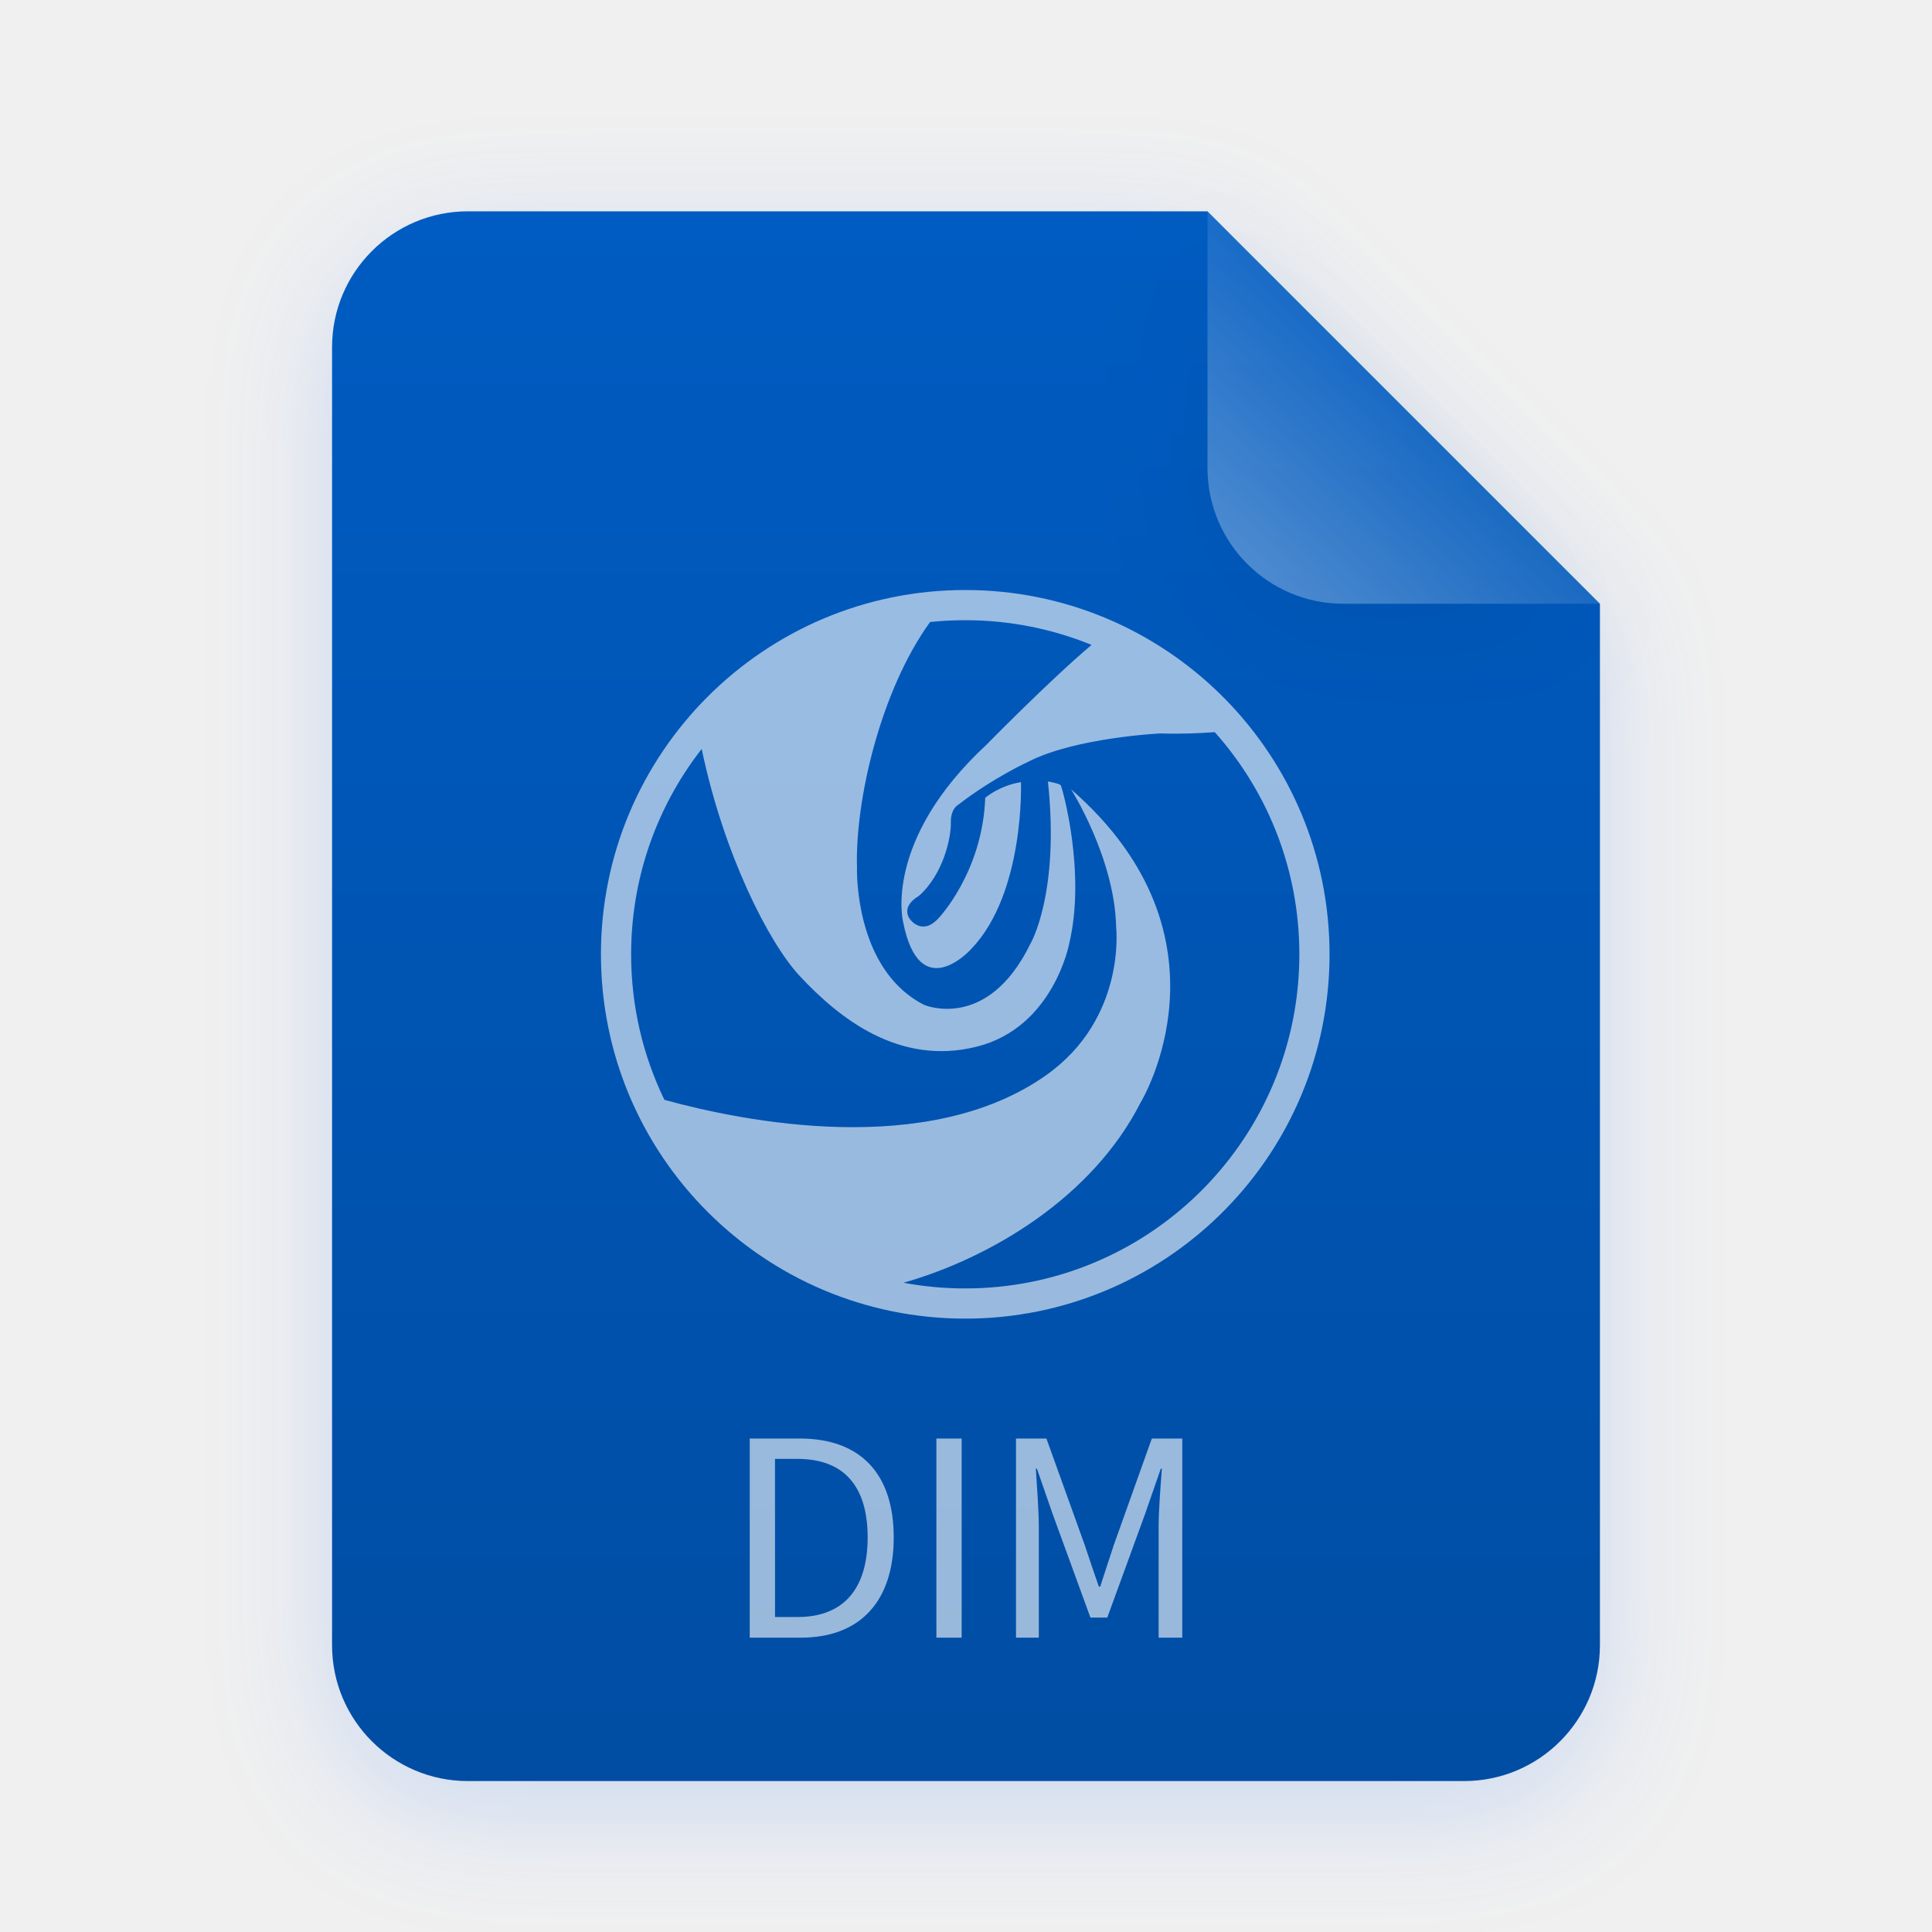
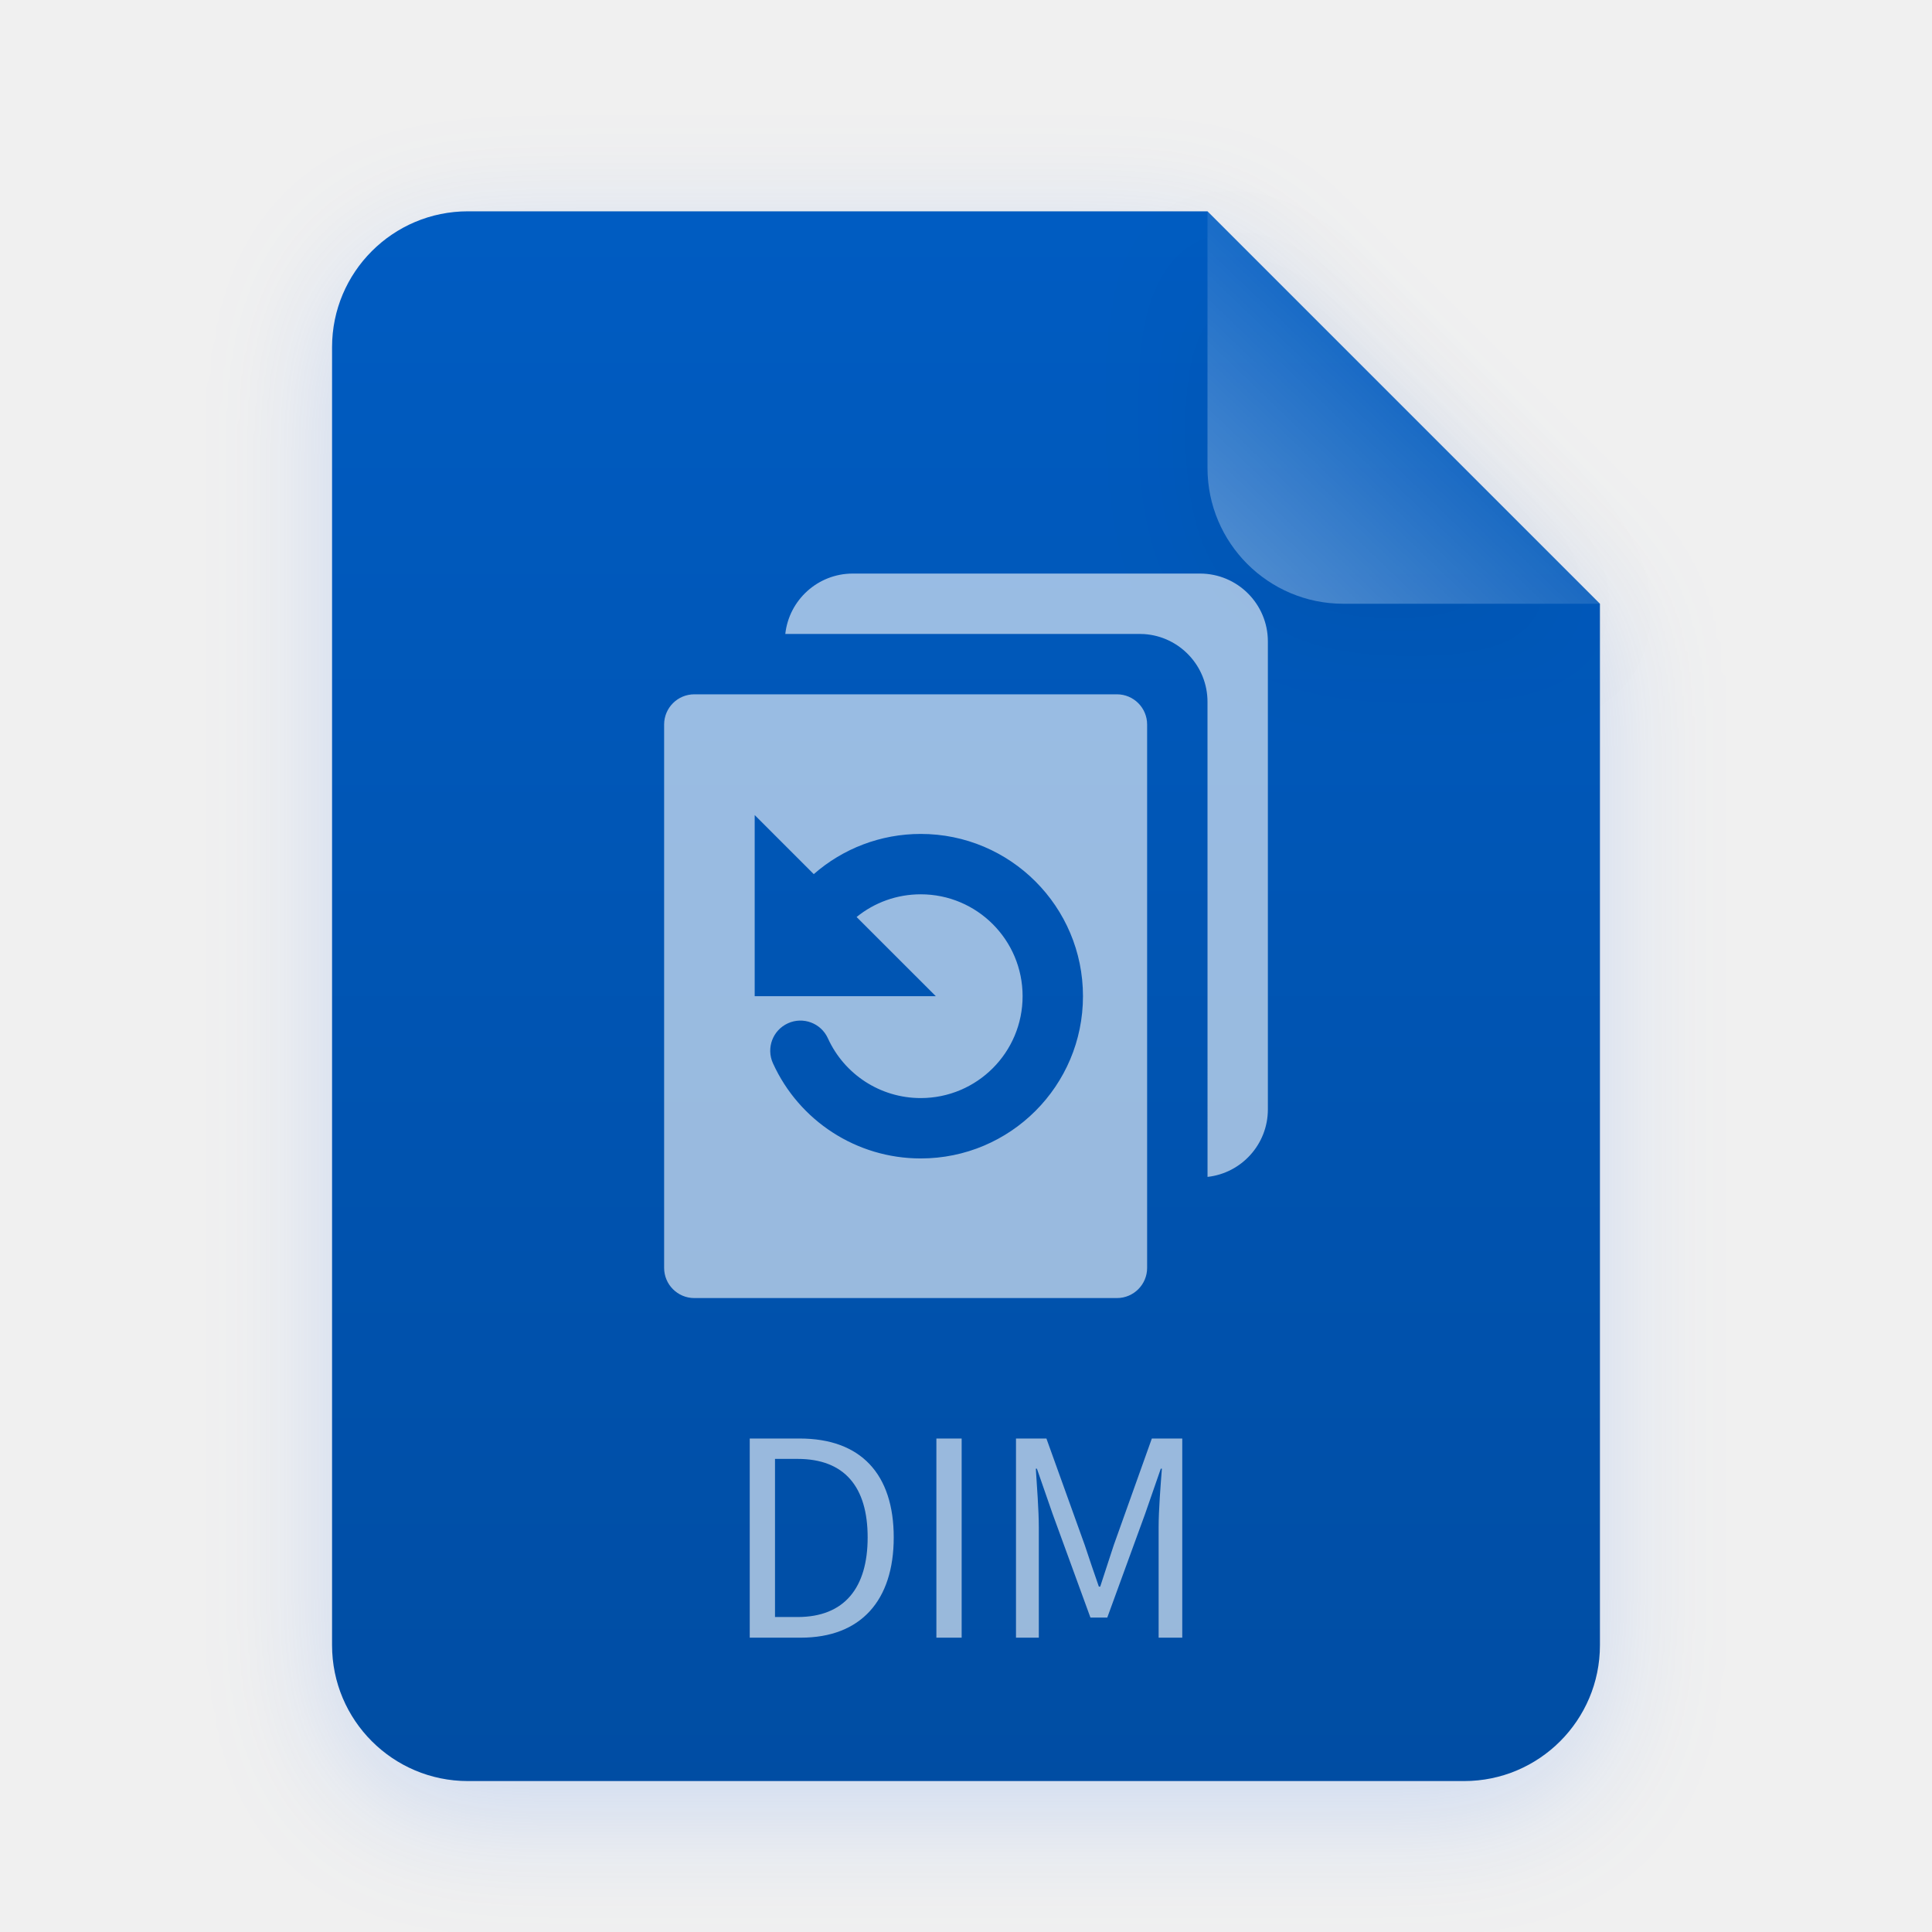
<svg xmlns="http://www.w3.org/2000/svg" xmlns:xlink="http://www.w3.org/1999/xlink" width="64" height="64" viewBox="0 0 64 64">
  <defs>
    <linearGradient id="application-x-deepinclone-dim-c" x1="50%" x2="50%" y1="0%" y2="100%">
      <stop offset="0%" stop-color="#005CC2" />
      <stop offset="100%" stop-color="#004DA3" />
    </linearGradient>
    <path id="application-x-deepinclone-dim-b" d="M42,47.5 C42,49.985 39.985,52 37.5,52 L4.5,52 C2.015,52 3.04359188e-16,49.985 0,47.5 L0,4.5 C-3.04359188e-16,2.015 2.015,4.56538782e-16 4.5,0 L29,0 L42,13 L42,47.5 Z" />
    <filter id="application-x-deepinclone-dim-a" width="131%" height="125%" x="-15.5%" y="-10.6%" filterUnits="objectBoundingBox">
      <feOffset dy="1" in="SourceAlpha" result="shadowOffsetOuter1" />
      <feGaussianBlur in="shadowOffsetOuter1" result="shadowBlurOuter1" stdDeviation="2" />
      <feColorMatrix in="shadowBlurOuter1" values="0 0 0 0 0.227   0 0 0 0 0.494   0 0 0 0 0.961  0 0 0 0.2 0" />
    </filter>
    <linearGradient id="application-x-deepinclone-dim-f" x1="50%" x2="10.489%" y1="50%" y2="91.194%">
      <stop offset="0%" stop-color="#FFF" stop-opacity=".1" />
      <stop offset="100%" stop-color="#FFF" stop-opacity=".3" />
    </linearGradient>
    <path id="application-x-deepinclone-dim-e" d="M29,0 L42,13 L33.5,13 C31.015,13 29,10.985 29,8.5 L29,0 L29,0 Z" />
    <filter id="application-x-deepinclone-dim-d" width="200%" height="200%" x="-50%" y="-42.3%" filterUnits="objectBoundingBox">
      <feOffset dy="1" in="SourceAlpha" result="shadowOffsetOuter1" />
      <feGaussianBlur in="shadowOffsetOuter1" result="shadowBlurOuter1" stdDeviation="2" />
      <feComposite in="shadowBlurOuter1" in2="SourceAlpha" operator="out" result="shadowBlurOuter1" />
      <feColorMatrix in="shadowBlurOuter1" values="0 0 0 0 0   0 0 0 0 0   0 0 0 0 0  0 0 0 0.05 0" />
    </filter>
  </defs>
  <g fill="none" fill-rule="evenodd">
    <g transform="translate(11 7)">
      <use fill="#000" filter="url(#application-x-deepinclone-dim-a)" xlink:href="#application-x-deepinclone-dim-b" />
      <use fill="url(#application-x-deepinclone-dim-c)" xlink:href="#application-x-deepinclone-dim-b" />
      <use fill="#000" filter="url(#application-x-deepinclone-dim-d)" xlink:href="#application-x-deepinclone-dim-e" />
      <use fill="url(#application-x-deepinclone-dim-f)" xlink:href="#application-x-deepinclone-dim-e" />
    </g>
-     <path fill="#FFF" fill-opacity=".6" d="M12.225.045C18.789.045 24.129 5.286 24.289 11.811L24.293 12.113 24.289 12.415C24.129 18.941 18.789 24.181 12.225 24.181 5.56 24.181.157 18.778.157 12.113.157 5.448 5.56.045 12.225.045zM12.225 1.045C11.831 1.045 11.443 1.065 11.06 1.105 9.42 3.373 8.571 7.015 8.639 9.251L8.638 9.368C8.645 9.969 8.788 12.731 10.86 13.787 10.86 13.787 12.955 14.691 14.382 11.767 14.382 11.767 15.363 10.117 14.964 6.387 14.964 6.387 15.346 6.454 15.389 6.513 15.432 6.572 16.233 9.384 15.67 11.753 15.67 11.753 15.153 14.536 12.606 15.172 10.061 15.809 8.077 14.269 6.73 12.818 5.724 11.735 4.229 8.819 3.498 5.325L3.494 5.31 3.289 5.581C1.949 7.412 1.157 9.67 1.157 12.113 1.157 13.841 1.553 15.477 2.259 16.934 4.882 17.655 10.981 18.887 14.901 16.12 17.568 14.236 17.224 11.22 17.224 11.22 17.18 8.926 15.73 6.646 15.73 6.646 21.369 11.56 18.036 17.019 18.036 17.019 16.424 20.19 13.045 22.174 10.182 22.993 10.844 23.117 11.527 23.181 12.225 23.181 18.241 23.181 23.135 18.382 23.289 12.403L23.293 12.113 23.289 11.823C23.22 9.111 22.174 6.641 20.491 4.753 19.962 4.793 19.338 4.817 18.69 4.796 18.69 4.796 15.892 4.929 14.324 5.728 14.324 5.728 13.154 6.261 11.985 7.164 11.985 7.164 11.736 7.291 11.748 7.757 11.759 8.221 11.51 9.458 10.682 10.184 10.682 10.184 10.09 10.494 10.386 10.939 10.386 10.939 10.786 11.531 11.348 10.909 11.348 10.909 12.799 9.384 12.887 6.928 12.887 6.928 13.346 6.527 14.071 6.409 14.071 6.409 14.205 10.095 12.414 11.945 12.414 11.945 10.711 13.84 10.164 11.027 10.164 11.027 9.498 8.348 12.932 5.166 12.932 5.166 15.035 3.021 16.41 1.863 15.119 1.336 13.706 1.045 12.225 1.045zM5.086 34.75L5.086 28.153 6.742 28.153C8.767 28.153 9.856 29.332 9.856 31.429 9.856 33.517 8.767 34.75 6.778 34.75L5.086 34.75zM5.923 34.066L6.67 34.066C8.227 34.066 8.992 33.094 8.992 31.429 8.992 29.755 8.227 28.828 6.67 28.828L5.923 28.828 5.923 34.066zM11.269 34.75L12.106 34.75 12.106 28.153 11.269 28.153 11.269 34.75zM13.906 34.75L14.662 34.75 14.662 31.096C14.662 30.529 14.599 29.728 14.563 29.152L14.599 29.152 15.121 30.655 16.372 34.084 16.93 34.084 18.181 30.655 18.703 29.152 18.739 29.152C18.694 29.728 18.631 30.529 18.631 31.096L18.631 34.75 19.414 34.75 19.414 28.153 18.406 28.153 17.146 31.681C16.993 32.14 16.849 32.599 16.696 33.058L16.651 33.058C16.489 32.599 16.336 32.14 16.183 31.681L14.914 28.153 13.906 28.153 13.906 34.75z" transform="translate(19.75 19.5)" />
+     <path fill="#FFF" fill-opacity=".6" d="M15.25 4.5C15.802 4.5 16.25 4.948 16.25 5.5L16.25 23.5C16.25 24.052 15.802 24.5 15.25 24.5L1.25 24.5C.698 24.5.25 24.052.25 23.5L.25 5.5C.25 4.948.698 4.5 1.25 4.5L15.25 4.5zM18 .5C19.243.5 20.25 1.507 20.25 2.75L20.25 18.25C20.25 19.408 19.375 20.362 18.251 20.486L18.25 4.75C18.25 3.559 17.325 2.584 16.154 2.505L16 2.5 4.264 2.5C4.388 1.375 5.342.5 6.5.5L18 .5zM3.25 8.5L3.25 14.5 9.25 14.5 6.626 11.877C7.218 11.396 7.961 11.125 8.75 11.125 10.614 11.125 12.125 12.636 12.125 14.5 12.125 16.364 10.614 17.875 8.75 17.875 7.413 17.875 6.219 17.091 5.675 15.895 5.447 15.392 4.854 15.169 4.351 15.398 3.848 15.626 3.626 16.219 3.855 16.722 4.72 18.626 6.622 19.875 8.75 19.875 11.719 19.875 14.125 17.469 14.125 14.5 14.125 11.531 11.719 9.125 8.75 9.125 7.423 9.125 6.174 9.609 5.207 10.457L3.25 8.5zM3.086 35.75L3.086 29.153 4.742 29.153C6.767 29.153 7.856 30.332 7.856 32.429 7.856 34.517 6.767 35.75 4.778 35.75L3.086 35.75zM3.923 35.066L4.67 35.066C6.227 35.066 6.992 34.094 6.992 32.429 6.992 30.755 6.227 29.828 4.67 29.828L3.923 29.828 3.923 35.066zM9.269 35.75L10.106 35.75 10.106 29.153 9.269 29.153 9.269 35.75zM11.906 35.75L12.662 35.75 12.662 32.096C12.662 31.529 12.599 30.728 12.563 30.152L12.599 30.152 13.121 31.655 14.372 35.084 14.93 35.084 16.181 31.655 16.703 30.152 16.739 30.152C16.694 30.728 16.631 31.529 16.631 32.096L16.631 35.75 17.414 35.75 17.414 29.153 16.406 29.153 15.146 32.681C14.993 33.14 14.849 33.599 14.696 34.058L14.651 34.058C14.489 33.599 14.336 33.14 14.183 32.681L12.914 29.153 11.906 29.153 11.906 35.75z" transform="translate(21.75 18.5)" />
  </g>
</svg>
